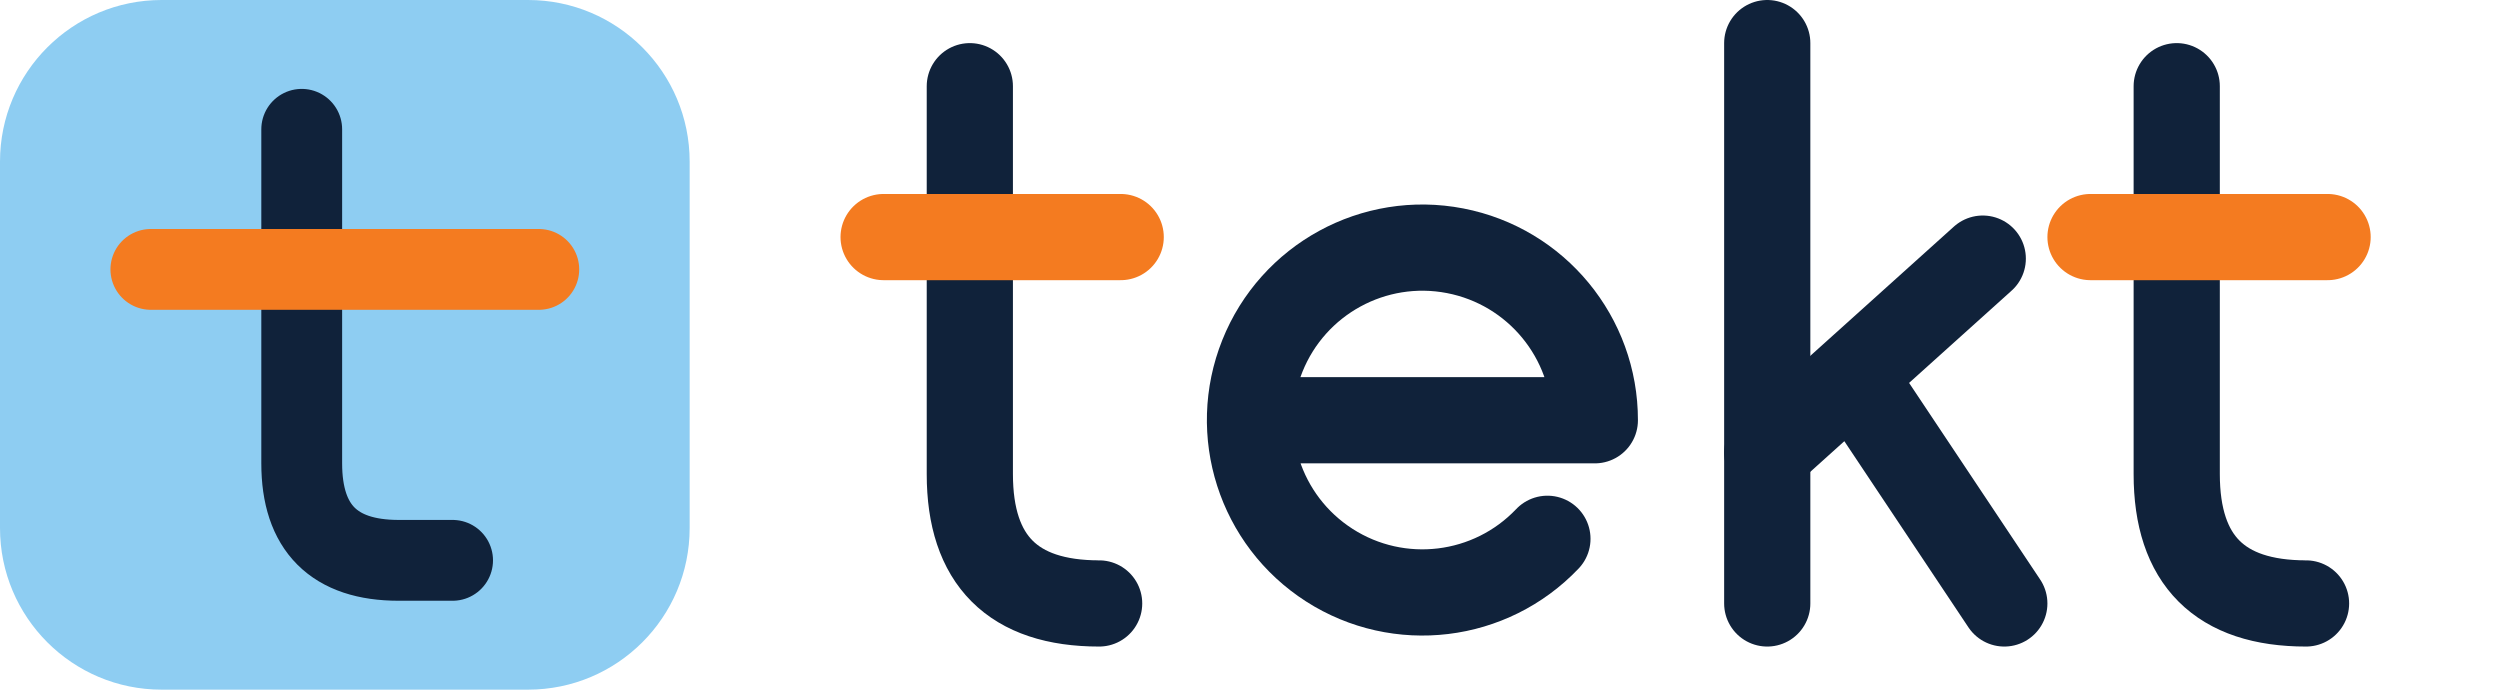
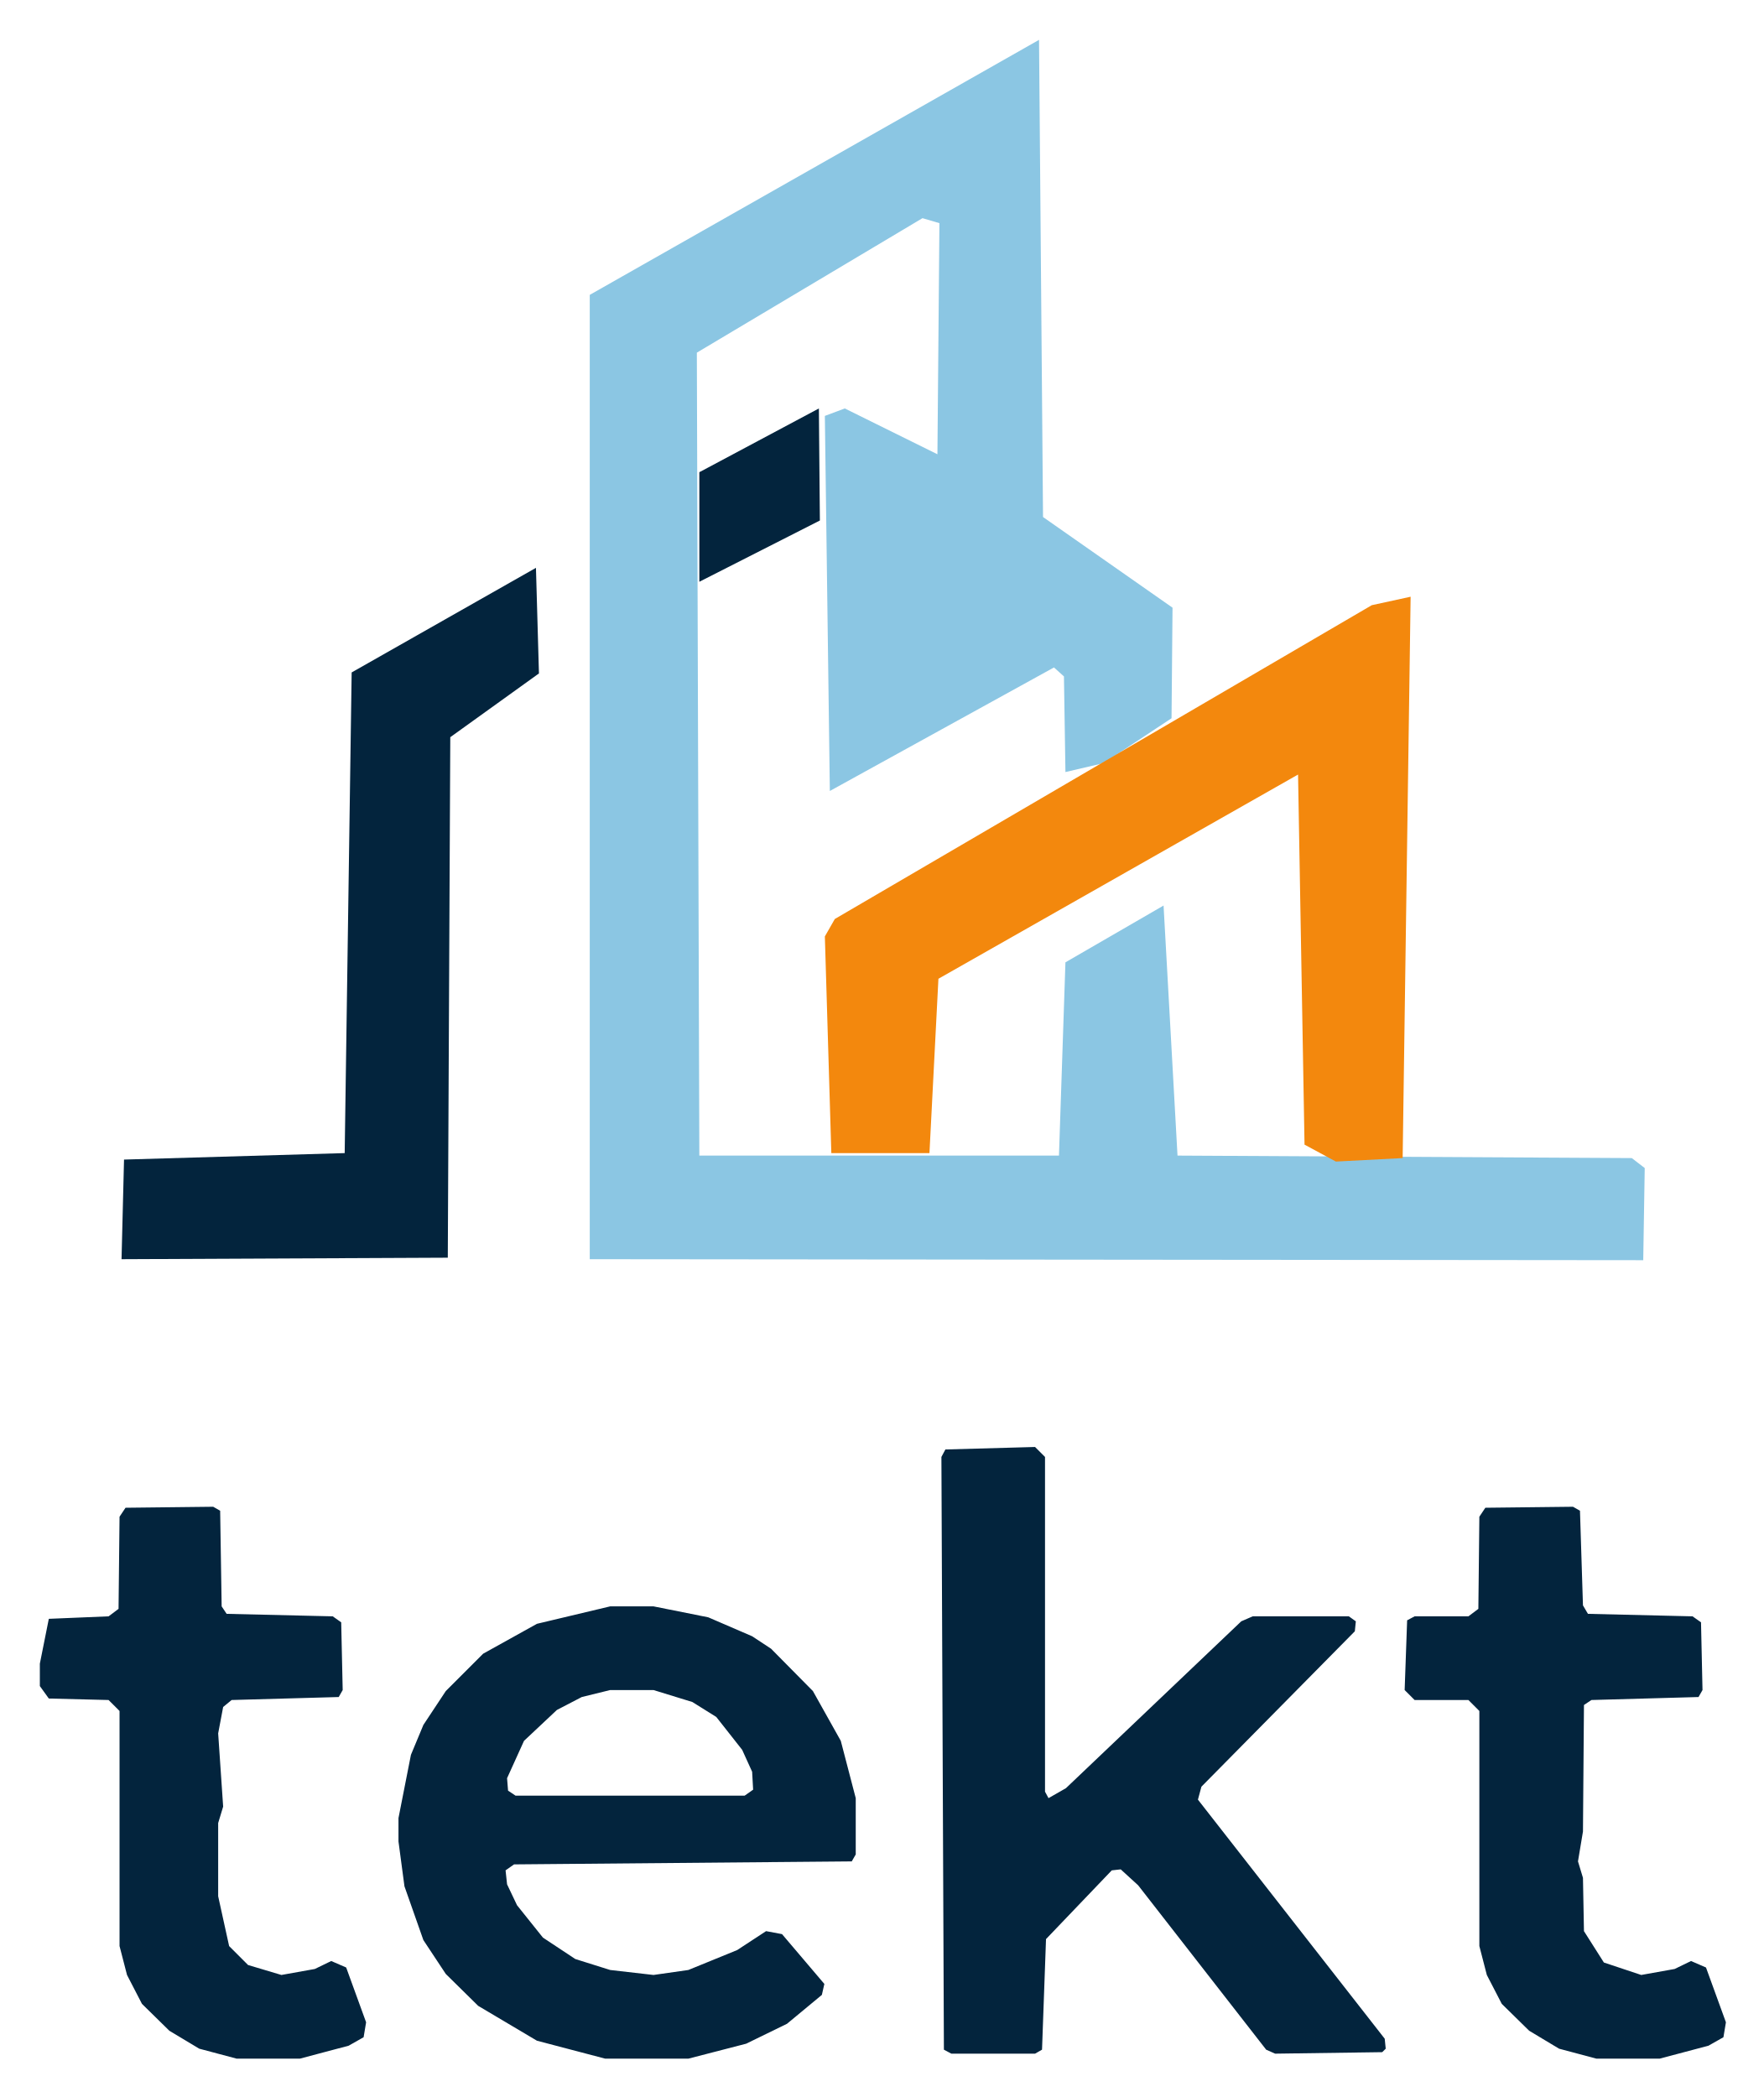
- <svg xmlns="http://www.w3.org/2000/svg" viewBox="0 0 232 64" role="img" aria-label="tekt">
-   <g transform="translate(0 0) scale(1.0)">
-     <rect width="64" height="64" rx="15" fill="#8ECDF2" />
-     <path d="M28 12 V43 Q28 52 37 52 H42" fill="none" stroke="#10223A" stroke-width="7.5" stroke-linecap="round" stroke-linejoin="round" />
-     <path d="M14 25 H50" fill="none" stroke="#F47B20" stroke-width="7.5" stroke-linecap="round" />
+ <svg xmlns="http://www.w3.org/2000/svg" viewBox="0 0 354 421" role="img" aria-label="tekt">
+   <g transform="translate(24.4 8.0) scale(1)" fill-rule="evenodd">
+     <path fill="#8bc6e3" d="M94.0 51.2 L94.0 244.8 L305.5 245.0 L305.8 226.5 L303.2 224.5 L212.0 224.0 L209.2 173.8 L189.5 185.2 L188.2 224.0 L116.0 224.0 L115.5 62.8 L160.8 35.8 L164.2 36.8 L163.8 83.2 L145.2 74.0 L141.2 75.5 L142.2 150.8 L187.2 126.0 L189.2 127.8 L189.5 147.0 L197.2 145.2 L210.8 136.2 L211.0 114.0 L185.0 95.8 L184.2 0.0 Z" />
+     <path fill="#f3880d" d="M258.8 111.8 L251.0 113.5 L143.2 176.5 L141.2 180.0 L142.5 223.5 L162.2 223.5 L164.0 188.5 L236.2 147.5 L237.5 221.8 L243.8 225.2 L257.2 224.5 Z" />
+     <path fill="#03243d" d="M83.2 106.0 L46.2 127.0 L44.8 223.5 L0.5 224.8 L0.0 244.8 L65.5 244.5 L66.0 140.0 L83.8 127.2 Z M140.0 74.0 L116.0 86.8 L116.0 108.8 L140.2 96.5 Z" />
  </g>
-   <g transform="translate(80 0)">
-     <path d="M10 8 V44 Q10 56 22 56" stroke="#10223A" stroke-width="8" stroke-linecap="round" stroke-linejoin="round" fill="none" />
-     <path d="M2 22 H24" stroke="#F47B20" stroke-width="8" stroke-linecap="round" stroke-linejoin="round" fill="none" />
-     <path d="M36 39 H68 A16 16 0 1 0 63.6 50" stroke="#10223A" stroke-width="8" stroke-linecap="round" stroke-linejoin="round" fill="none" />
-     <path d="M84 4 V56" stroke="#10223A" stroke-width="8" stroke-linecap="round" stroke-linejoin="round" fill="none" />
-     <path d="M104 24 L84 42 M92 35 L106 56" stroke="#10223A" stroke-width="8" stroke-linecap="round" stroke-linejoin="round" fill="none" />
-     <path d="M122 8 V44 Q122 56 134 56" stroke="#10223A" stroke-width="8" stroke-linecap="round" stroke-linejoin="round" fill="none" />
-     <path d="M114 22 H136" stroke="#F47B20" stroke-width="8" stroke-linecap="round" stroke-linejoin="round" fill="none" />
+   <g transform="translate(8.0 290.5) scale(1)" fill-rule="evenodd">
+     <path fill="#03243d" d="M99.8 35.5 L89.0 41.5 L81.5 49.0 L77.0 55.8 L74.5 61.8 L72.0 74.5 L72.0 79.2 L73.2 88.2 L77.0 99.0 L81.5 105.8 L88.0 112.2 L99.8 119.2 L113.5 122.8 L130.2 122.8 L141.8 119.8 L150.0 115.8 L157.0 110.0 L157.5 107.8 L149.0 97.8 L145.8 97.2 L140.0 101.0 L130.2 105.0 L123.2 106.0 L114.5 105.0 L107.5 102.8 L101.0 98.5 L95.8 92.0 L93.8 87.8 L93.5 85.0 L95.2 83.8 L163.0 83.2 L163.8 81.8 L163.8 70.5 L160.8 59.0 L155.2 49.0 L146.8 40.5 L143.0 38.0 L134.2 34.2 L123.2 32.0 L114.5 32.0 Z M93.8 66.5 L97.2 59.0 L103.8 52.8 L108.8 50.2 L114.5 48.8 L123.2 48.8 L131.0 51.2 L135.8 54.2 L141.0 60.8 L143.0 65.2 L143.2 68.8 L141.5 70.0 L95.5 70.0 L94.0 69.0 Z M290.2 12.2 L289.0 14.0 L288.8 32.5 L286.8 34.0 L276.0 34.0 L274.5 34.8 L274.0 48.8 L276.0 50.8 L286.8 50.8 L289.0 53.0 L289.0 100.2 L290.5 106.0 L293.5 111.8 L299.0 117.2 L305.0 120.8 L312.5 122.8 L325.2 122.8 L335.0 120.2 L338.0 118.5 L338.5 115.5 L334.5 104.5 L331.5 103.2 L328.2 104.8 L321.5 106.0 L314.0 103.5 L310.0 97.2 L309.8 86.5 L308.8 83.2 L309.8 77.2 L310.0 51.8 L311.5 50.8 L333.0 50.2 L333.8 48.8 L333.5 35.2 L331.8 34.0 L310.8 33.5 L309.8 31.8 L309.2 12.8 L307.8 12.0 Z M17.2 12.2 L16.0 14.0 L15.8 32.5 L13.8 34.0 L1.8 34.5 L0.0 43.5 L0.0 48.0 L1.8 50.5 L13.8 50.8 L16.0 53.0 L16.0 100.2 L17.5 106.0 L20.5 111.8 L26.0 117.2 L32.0 120.8 L39.5 122.8 L52.2 122.8 L62.0 120.2 L65.0 118.5 L65.5 115.5 L61.5 104.5 L58.5 103.2 L55.2 104.8 L48.5 106.0 L41.8 104.0 L38.0 100.2 L35.8 90.2 L35.8 75.5 L36.8 72.2 L35.8 57.5 L36.8 52.2 L38.5 50.8 L60.0 50.2 L60.8 48.8 L60.5 35.2 L58.8 34.0 L37.5 33.5 L36.5 32.0 L36.2 12.8 L34.8 12.0 Z M181.8 0.5 L181.0 2.0 L181.5 121.0 L183.0 121.8 L199.8 121.8 L201.2 121.0 L202.0 98.8 L215.2 85.0 L217.0 84.8 L220.5 88.0 L246.2 121.0 L248.0 121.8 L269.5 121.5 L270.2 120.8 L270.0 118.8 L232.5 70.8 L233.2 68.2 L264.0 37.0 L264.2 35.0 L262.8 34.0 L243.5 34.0 L241.2 35.0 L206.0 68.5 L202.5 70.5 L201.8 69.2 L201.8 2.0 L199.8 0.0 Z" />
  </g>
</svg>
